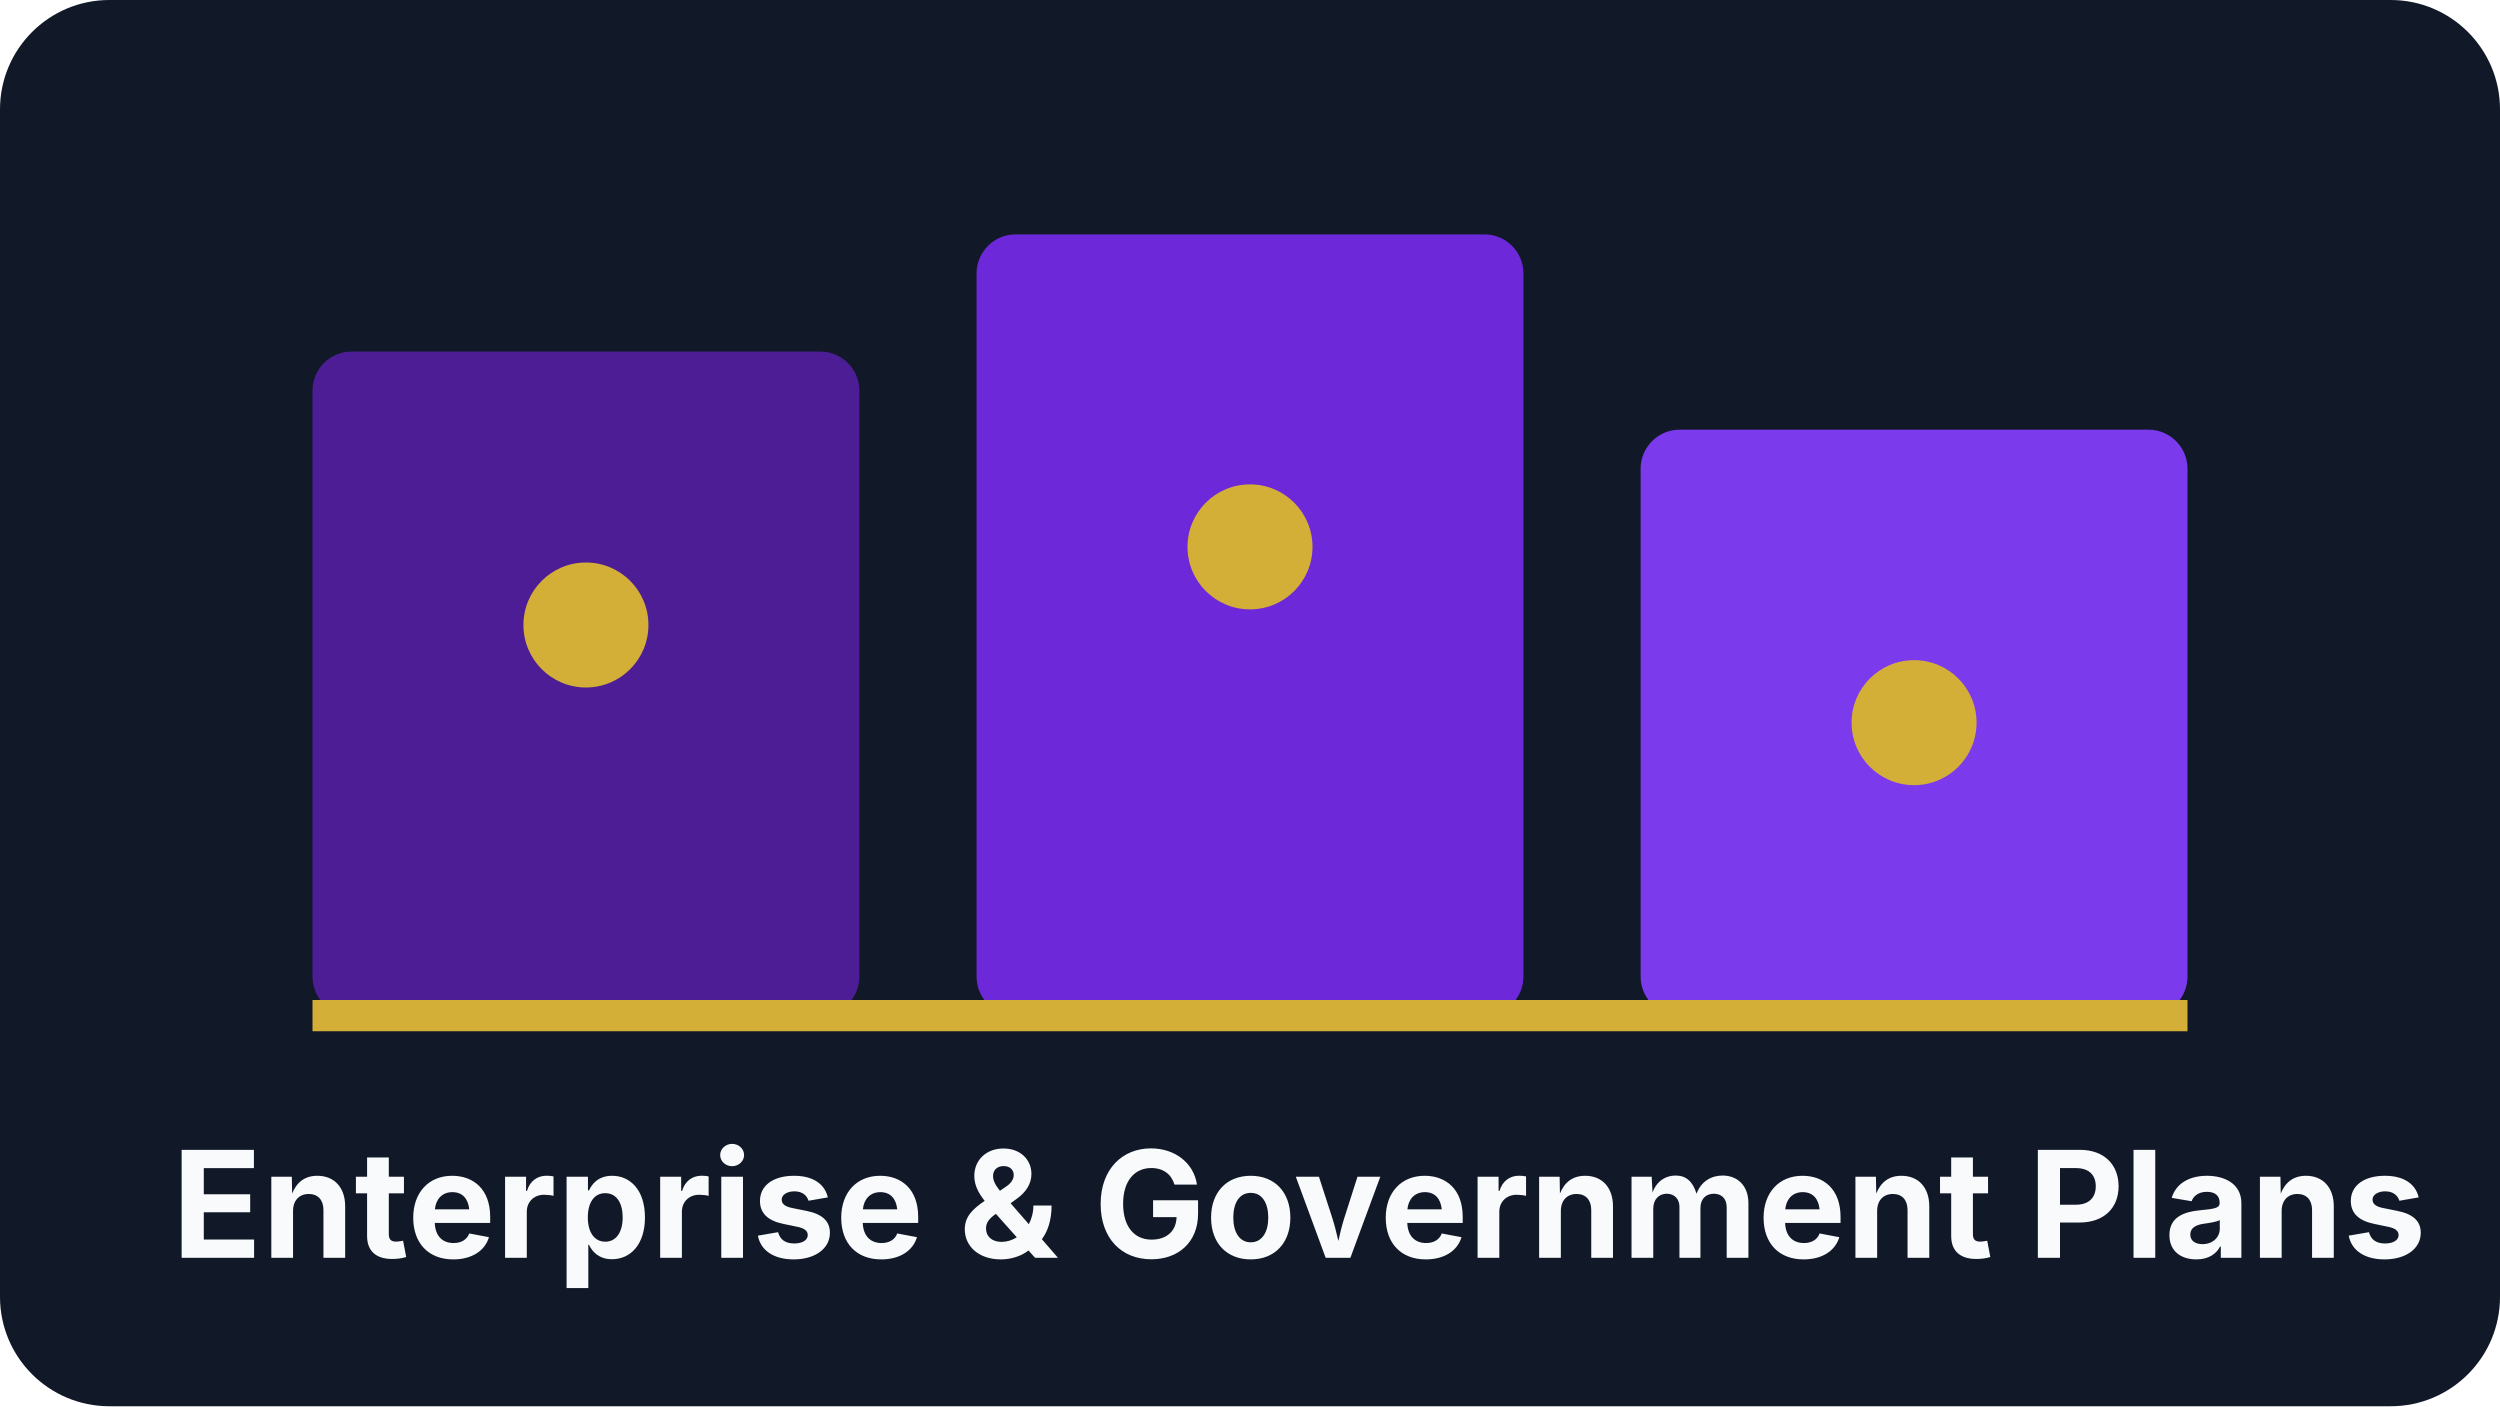
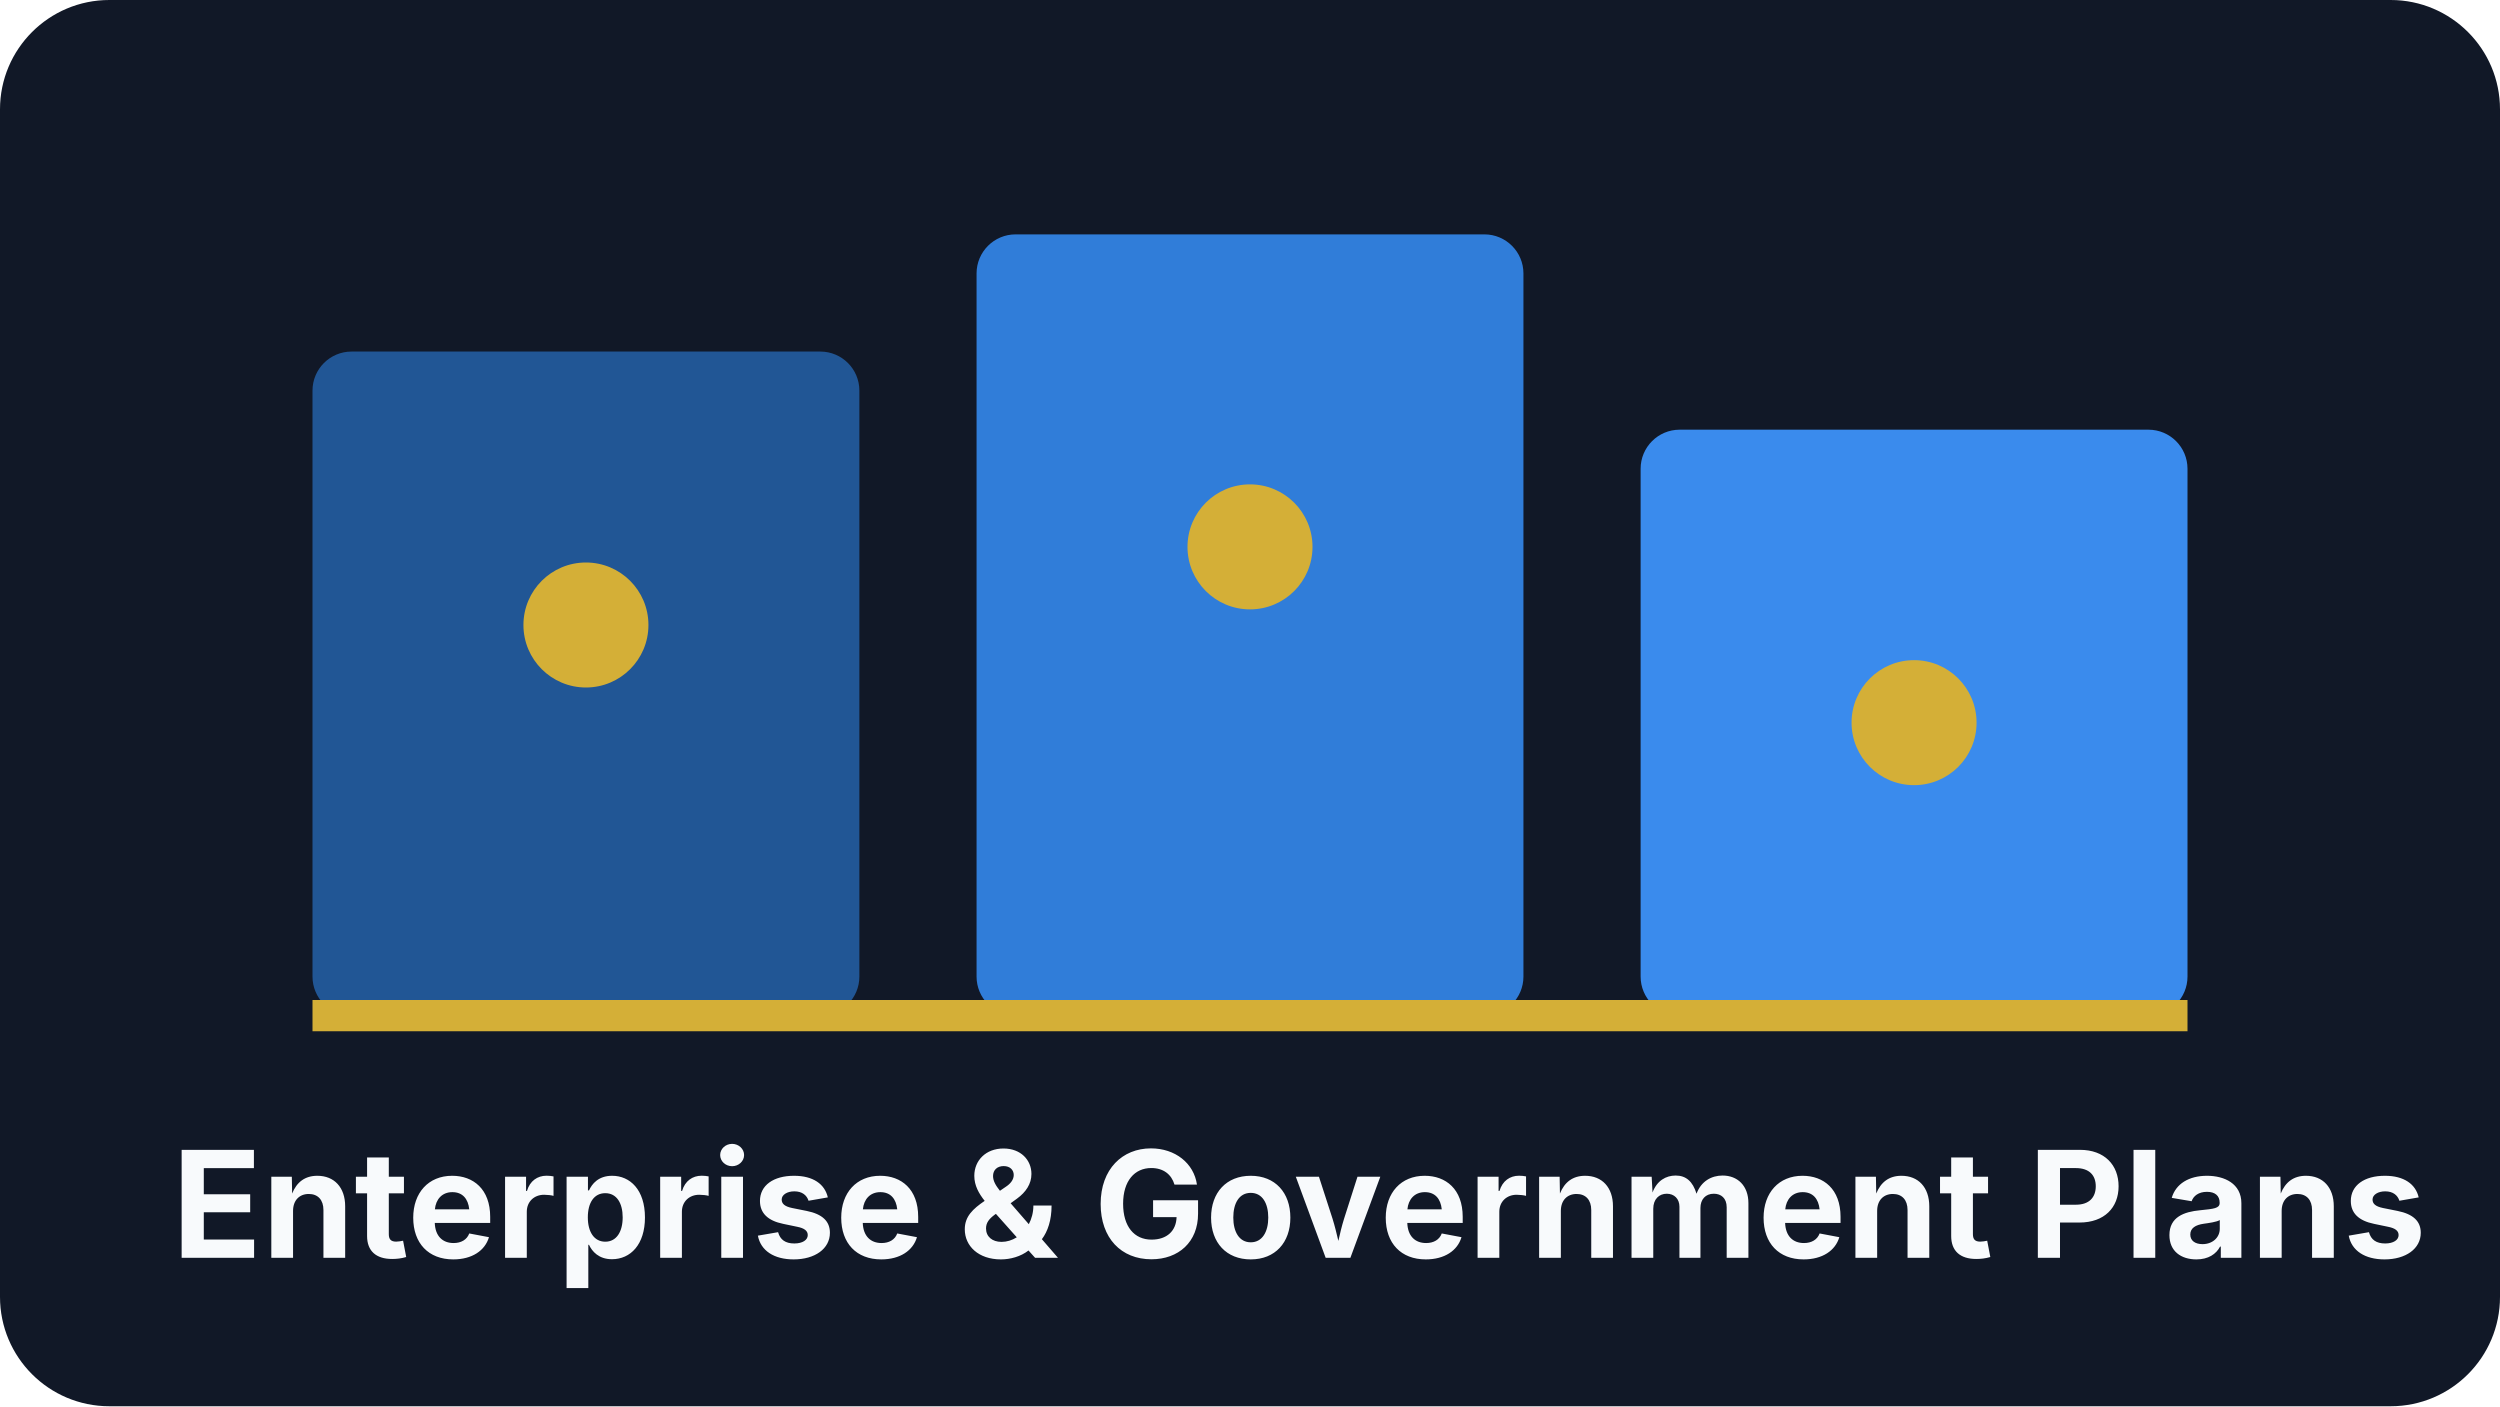
<svg xmlns="http://www.w3.org/2000/svg" viewBox="0 0 640 360">
  <rect width="640" height="360" rx="28" fill="#111827" />
-   <rect x="80" y="90" width="140" height="170" rx="10" fill="#4c1d95" />
-   <rect x="250" y="60" width="140" height="200" rx="10" fill="#6d28d9" />
-   <rect x="420" y="110" width="140" height="150" rx="10" fill="#7c3aed" />
+   <rect x="80" y="90" width="140" height="170" rx="10" fill="#215695" />
+   <rect x="250" y="60" width="140" height="200" rx="10" fill="#307dd9" />
+   <rect x="420" y="110" width="140" height="150" rx="10" fill="#3a8bed" />
  <path d="M80 260h480" stroke="#d4af37" stroke-width="8" />
  <circle cx="150" cy="160" r="16" fill="#d4af37" />
  <circle cx="320" cy="140" r="16" fill="#d4af37" />
  <circle cx="490" cy="185" r="16" fill="#d4af37" />
  <text x="44" y="322" fill="#f8fafc" font-size="38" font-family="Inter,Segoe UI,sans-serif" font-weight="700">Enterprise &amp; Government Plans</text>
</svg>
